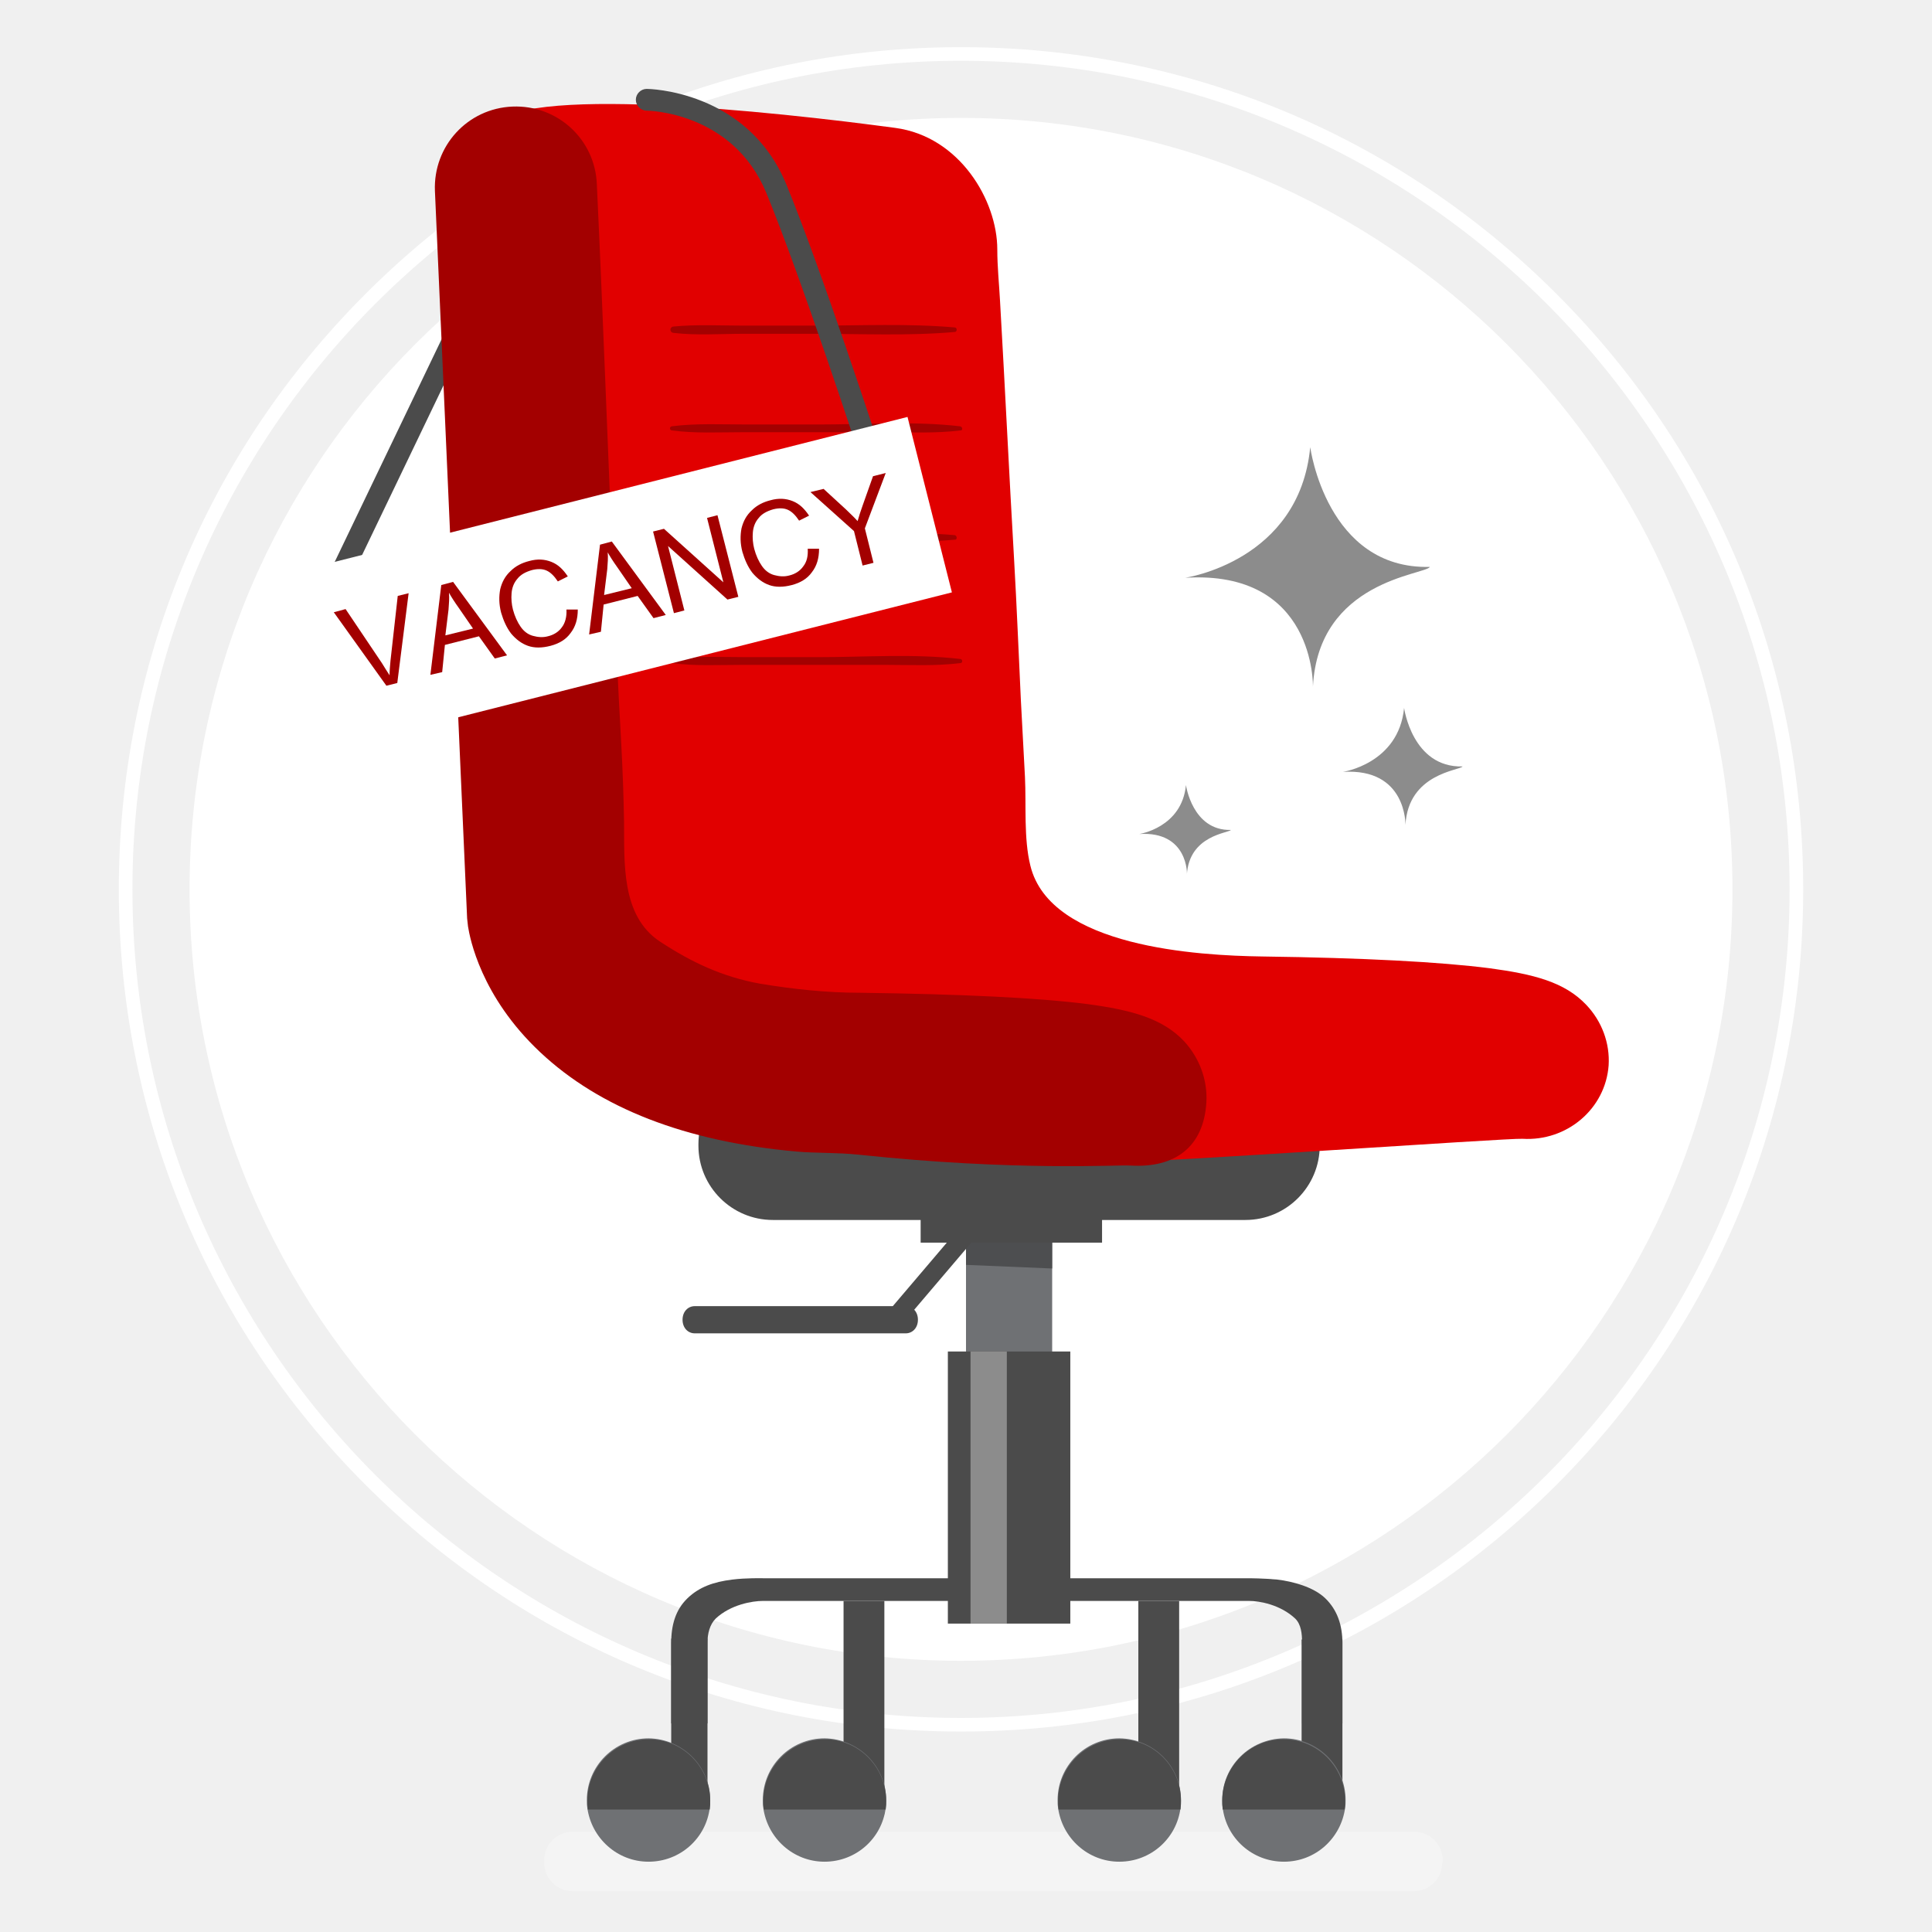
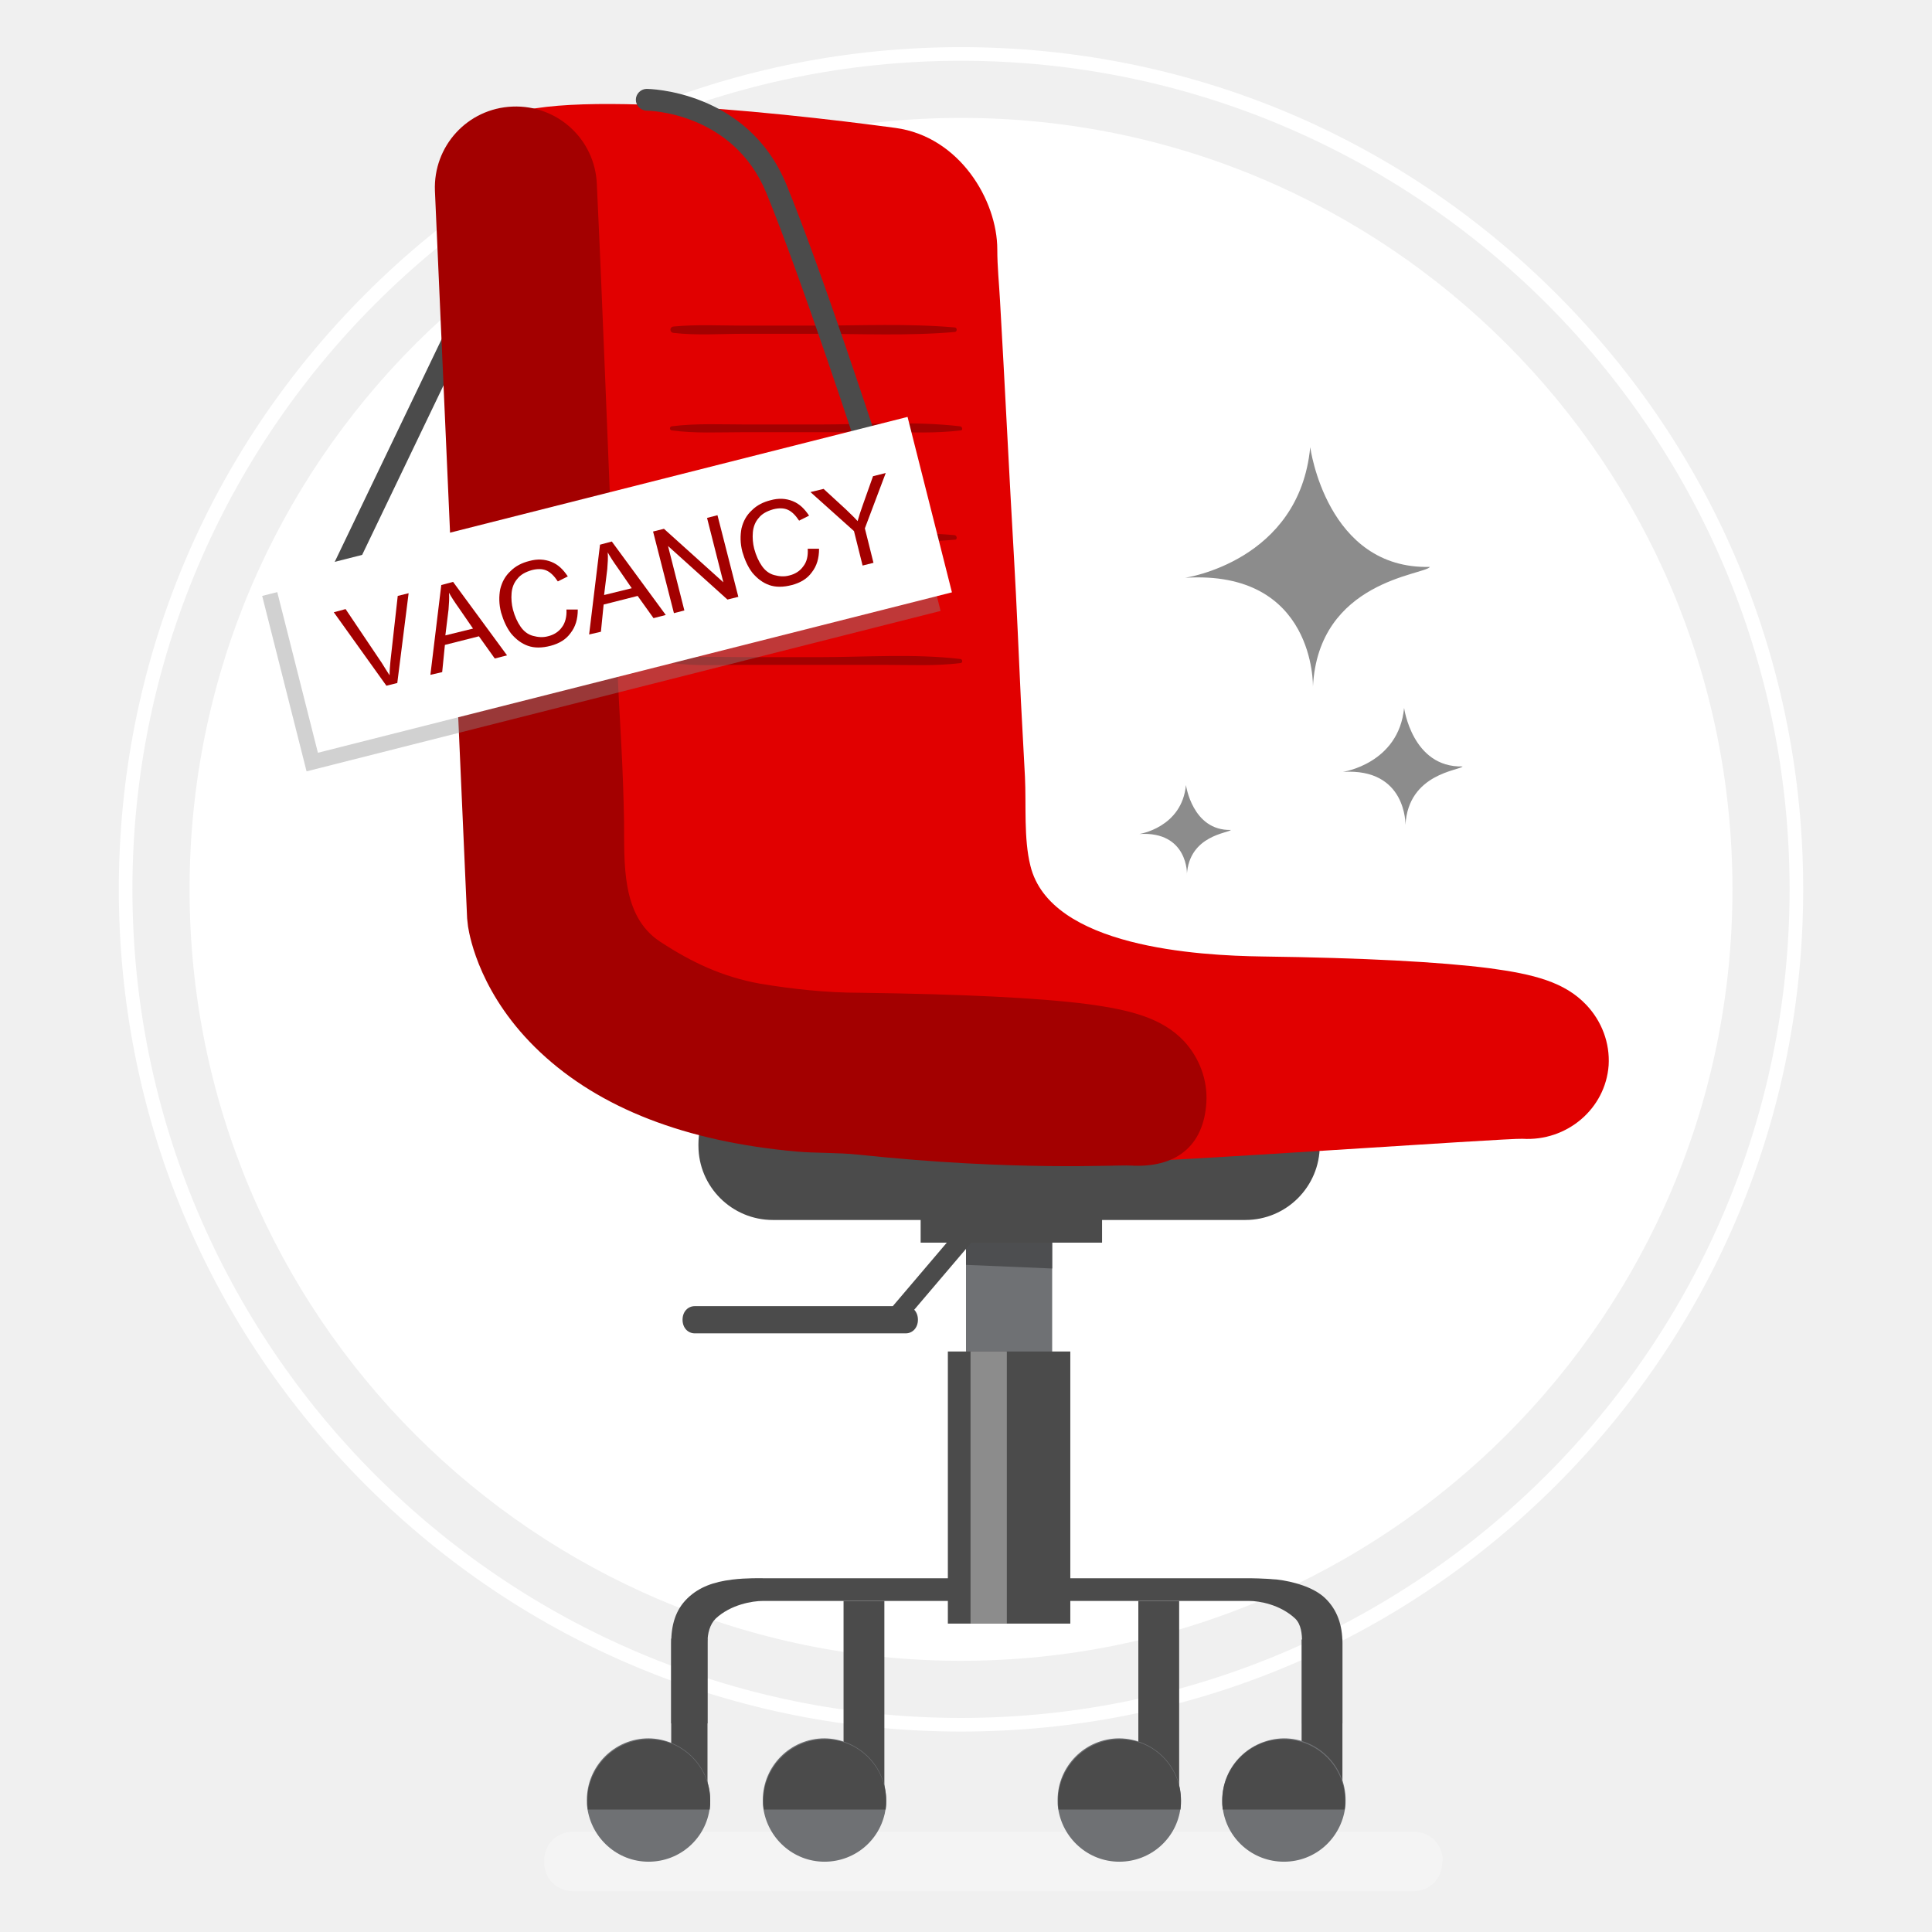
<svg xmlns="http://www.w3.org/2000/svg" version="1.1" id="Layer_1" x="0px" y="0px" viewBox="0 0 426 426" style="enable-background:new 0 0 426 426;" xml:space="preserve">
  <style type="text/css">
	.st0{fill:#FFFFFF;}
- 	.st1{opacity:0.3;fill:#FFFFFF;}
+ 	.st1{opacity:0.3;fill:#FFFFFF;enable-background:new    ;}
	.st2{fill:#6F7174;}
	.st3{fill:#4D4E50;}
	.st4{fill:#4B4B4B;}
	.st5{fill:#8C8C8C;}
	.st6{fill:#E10000;}
	.st7{fill:#A30000;}
- 	.st8{enable-background:new    ;}
+ 	.st8{opacity:0.4;fill:#8C8C8C;}
+ 	.st9{enable-background:new    ;}
</style>
  <g>
    <g>
      <ellipse class="st0" cx="211.9" cy="196.1" rx="170.1" ry="170.1" />
      <g>
-         <path class="st0" d="M211.9,381.8c-49.6,0-96.2-19.3-131.3-54.4s-54.4-81.7-54.4-131.3S45.5,99.9,80.6,64.8     c35.1-35.1,81.7-54.4,131.3-54.4s96.2,19.3,131.3,54.4c35.1,35.1,54.4,81.7,54.4,131.3s-19.3,96.2-54.4,131.3     C308.1,362.5,261.5,381.8,211.9,381.8z M211.9,13.4c-100.8,0-182.7,82-182.7,182.7c0,100.8,82,182.7,182.7,182.7     s182.7-82,182.7-182.7C394.6,95.3,312.6,13.4,211.9,13.4z" />
+         <path class="st0" d="M211.9,381.8c-49.6,0-96.2-19.3-131.3-54.4s-54.4-81.7-54.4-131.3S45.5,99.9,80.6,64.8s81.7-54.4,131.3-54.4     s96.2,19.3,131.3,54.4s54.4,81.7,54.4,131.3s-19.3,96.2-54.4,131.3C308.1,362.5,261.5,381.8,211.9,381.8z M211.9,13.4     c-100.8,0-182.7,82-182.7,182.7c0,100.8,82,182.7,182.7,182.7s182.7-82,182.7-182.7C394.6,95.3,312.6,13.4,211.9,13.4z" />
      </g>
    </g>
    <g>
-       <path class="st1" d="M318,410.7c0,3.5-2.8,6.3-6.3,6.3H126.3c-3.5,0-6.3-2.8-6.3-6.3v-0.5c0-3.5,2.8-6.3,6.3-6.3h185.5    c3.5,0,6.3,2.8,6.3,6.3V410.7z" />
+       <path class="st1" d="M318,410.7c0,3.5-2.8,6.3-6.3,6.3H126.3c-3.5,0-6.3-2.8-6.3-6.3v-0.5c0-3.5,2.8-6.3,6.3-6.3h185.5    c3.5,0,6.3,2.8,6.3,6.3L318,410.7L318,410.7z" />
      <g>
        <g>
          <g>
            <g>
              <rect x="213" y="266" class="st2" width="19" height="39" />
              <path class="st3" d="M232,266v13.7c-7-0.3-14-0.6-19-0.8V266H232z" />
            </g>
            <path class="st4" d="M291,252.6c0,9-7.3,16.4-16.4,16.4H170.4c-9,0-16.4-7.3-16.4-16.4v-0.3c0-9,7.3-16.4,16.4-16.4h104.3       c9,0,16.4,7.3,16.4,16.4L291,252.6L291,252.6z" />
            <g>
              <g>
                <g>
                  <g>
                    <path class="st4" d="M156,380h-8v-17.7c0-3.9,0.9-7.3,3.6-9.9c2.6-2.5,5.8-3.6,9.8-4.1c3.2-0.4,6.5-0.3,7.1-0.3H214v5           h-45.8c-2.3,0-7.1,0.8-10.4,3.9c-1.3,1.3-1.8,3.3-1.8,5.3V380z" />
                  </g>
                </g>
                <g>
                  <rect x="186" y="353" class="st4" width="9" height="47" />
                  <g>
                    <path class="st2" d="M195.4,396.9c0,0.6,0,1.1-0.1,1.7c-0.8,6.7-6.5,11.9-13.5,11.9c-6.9,0-12.6-5.2-13.5-11.9           c-0.1-0.6-0.1-1.1-0.1-1.7c0-7.5,6.1-13.6,13.6-13.6C189.3,383.4,195.4,389.4,195.4,396.9z" />
                    <path class="st4" d="M195.4,397.1c0,0.6,0,0.9-0.1,1.9h-26.9c-0.1-1-0.1-1.3-0.1-1.9c0-7.5,6.1-13.6,13.6-13.6           C189.3,383.5,195.4,389.6,195.4,397.1z" />
                  </g>
                </g>
                <g>
                  <rect x="148" y="361.3" class="st4" width="8" height="38.7" />
                  <g>
                    <path class="st2" d="M156.6,396.9c0,0.6,0,1.1-0.1,1.7c-0.8,6.7-6.5,11.9-13.5,11.9c-6.9,0-12.6-5.2-13.5-11.9           c-0.1-0.6-0.1-1.1-0.1-1.7c0-7.5,6.1-13.6,13.6-13.6C150.5,383.4,156.6,389.4,156.6,396.9z" />
                    <path class="st4" d="M156.6,397.1c0,0.6,0,0.9-0.1,1.9h-26.9c-0.1-1-0.1-1.3-0.1-1.9c0-7.5,6.1-13.6,13.6-13.6           C150.5,383.5,156.6,389.6,156.6,397.1z" />
                  </g>
                </g>
              </g>
              <g>
                <g>
                  <rect x="251" y="353" class="st4" width="9" height="47" />
                  <g>
                    <path class="st2" d="M260.4,396.9c0,0.6,0,1.1-0.1,1.7c-0.8,6.7-6.5,11.9-13.5,11.9c-6.9,0-12.6-5.2-13.5-11.9           c-0.1-0.6-0.1-1.1-0.1-1.7c0-7.5,6.1-13.6,13.6-13.6C254.4,383.4,260.4,389.4,260.4,396.9z" />
-                     <path class="st4" d="M260.4,397.1c0,0.6,0,0.9-0.1,1.9h-26.9c-0.1-1-0.1-1.3-0.1-1.9c0-7.5,6.1-13.6,13.6-13.6           C254.4,383.5,260.4,389.6,260.4,397.1z" />
+                     <path class="st4" d="M260.4,397.1c0,0.6,0,0.9-0.1,1.9h-26.9c-0.1-1-0.1-1.3-0.1-1.9c0-7.5,6.1-13.6,13.6-13.6           S260.4,389.6,260.4,397.1z" />
                  </g>
                </g>
                <g>
                  <g>
                    <g>
-                       <path class="st4" d="M287,380h9v-17.7c0-3.9-1.1-7.3-3.8-9.9c-2.6-2.5-7.2-3.7-10.5-4.1c-3.2-0.3-6-0.3-6.5-0.3H230v5            h45.4c2.3,0,6.9,0.8,10.2,3.9c1.3,1.3,1.5,3.3,1.5,5.3V380z" />
+                       <path class="st4" d="M287,380h9v-17.7c0-3.9-1.1-7.3-3.8-9.9c-2.6-2.5-7.2-3.7-10.5-4.1c-3.2-0.3-6-0.3-6.5-0.3H230v5            h45.4c2.3,0,6.9,0.8,10.2,3.9c1.3,1.3,1.5,3.3,1.5,5.3V380H287z" />
                    </g>
                  </g>
                  <rect x="287" y="361.5" class="st4" width="9" height="38.5" />
                  <g>
                    <path class="st2" d="M269.5,396.9c0,0.6,0,1.1,0.1,1.7c0.8,6.7,6.5,11.9,13.5,11.9s12.6-5.2,13.5-11.9           c0.1-0.6,0.1-1.1,0.1-1.7c0-7.5-6.1-13.6-13.6-13.6C275.6,383.4,269.5,389.4,269.5,396.9z" />
                    <path class="st4" d="M269.5,397.1c0,0.6,0,0.9,0.1,1.9h26.9c0.1-1,0.1-1.3,0.1-1.9c0-7.5-6.1-13.6-13.6-13.6           C275.6,383.5,269.5,389.6,269.5,397.1z" />
                  </g>
                </g>
              </g>
              <g>
                <rect x="209" y="298" class="st4" width="27" height="60" />
                <rect x="214" y="298" class="st5" width="8" height="60" />
              </g>
            </g>
            <rect x="203" y="261" class="st4" width="40" height="13" />
          </g>
          <g>
            <path class="st4" d="M202.4,291c0,1.8-1.2,3-2.7,3h-46.5c-1.5,0-2.7-1.2-2.7-3l0,0c0-1.8,1.2-3,2.7-3h46.5       C201.2,288,202.4,289.2,202.4,291L202.4,291z" />
            <g>
              <path class="st4" d="M197.1,293c-0.5,0-1-0.2-1.4-0.5c-0.9-0.7-1-2.1-0.2-2.9l20.5-24.1c0.7-0.9,2.1-1,2.9-0.2        c0.9,0.7,1,2.1,0.2,2.9l-20.5,24.1C198.3,292.8,197.7,293,197.1,293z" />
            </g>
          </g>
        </g>
        <g>
          <g>
            <path class="st4" d="M74.7,129.8c-0.3,0-0.7-0.1-1-0.2c-1.2-0.6-1.7-2-1.1-3.2l31.3-65.2c0.6-1.2,2-1.7,3.2-1.1       c1.2,0.6,1.7,2,1.1,3.2l-31.3,65.2C76.5,129.3,75.6,129.8,74.7,129.8z" />
          </g>
          <path class="st6" d="M349.8,221.6c-4.8-5.1-11.7-6.8-21.3-8.1c-10.9-1.4-27.8-2.3-50.2-2.6c-14-0.2-46.7-2-51.1-20      c-1.5-6-0.9-13.4-1.2-19.6c-0.3-5.6-0.6-11.3-0.9-16.9c-0.5-10.4-0.9-20.7-1.5-31.1c-1.1-19-2-38-3.1-57      c-0.2-3.7-0.6-7.5-0.6-11.3c0-10.8-8.3-24.9-22.5-26.8c-26.8-3.6-84-9.8-89.3,0c0,0,12.9,162.4,16.2,175.3      c3.3,12.9,48.1,24.1,53.2,26.3c3.4,1.5,22.5,2.1,37.7,2c9,11.1,13.8,22.5,33.1,24.3c4.4,0.4,84.5-5.2,87.4-5      c9.8,0.6,18.3-6.6,19-16.2C355,230,353.2,225.2,349.8,221.6z" />
          <g>
-             <path class="st7" d="M175.5,253.9c-24.3-2.2-43.2-9.5-56.4-21.9c-13.1-12.3-15.5-25.2-15.9-27.7c-0.1-0.6-0.1-1.2-0.2-1.8       L95.9,42.1c-0.4-9.9,7.2-18.2,17.1-18.6c9.9-0.4,18.2,7.2,18.6,17.1c0.7,14.8,1.3,29.5,1.9,44.3c1.1,26.4,2,52.9,3.5,79.4       c0.3,5.6,0.5,11.2,0.6,16.8c0.1,9.1-0.7,20.8,7.9,26.5c7,4.6,13.8,7.8,22.1,9.3c7.2,1.2,14.7,2,22,2       c22.4,0.3,39.3,1.1,50.2,2.5c9.6,1.3,16.5,3.1,21.3,8.2c3.4,3.7,5.2,8.6,4.9,13.5c-0.6,9.8-6.9,14.5-16.8,13.9       c-2.9-0.2-24.9,1.3-59.9-2.4C184.5,254.1,179.9,254.3,175.5,253.9z" />
+             <path class="st7" d="M175.5,253.9c-24.3-2.2-43.2-9.5-56.4-21.9c-13.1-12.3-15.5-25.2-15.9-27.7c-0.1-0.6-0.1-1.2-0.2-1.8       L95.9,42.1c-0.4-9.9,7.2-18.2,17.1-18.6s18.2,7.2,18.6,17.1c0.7,14.8,1.3,29.5,1.9,44.3c1.1,26.4,2,52.9,3.5,79.4       c0.3,5.6,0.5,11.2,0.6,16.8c0.1,9.1-0.7,20.8,7.9,26.5c7,4.6,13.8,7.8,22.1,9.3c7.2,1.2,14.7,2,22,2       c22.4,0.3,39.3,1.1,50.2,2.5c9.6,1.3,16.5,3.1,21.3,8.2c3.4,3.7,5.2,8.6,4.9,13.5c-0.6,9.8-6.9,14.5-16.8,13.9       c-2.9-0.2-24.9,1.3-59.9-2.4C184.5,254.1,179.9,254.3,175.5,253.9z" />
          </g>
          <g>
            <path class="st7" d="M210.5,72.2c-10.3-0.9-20.7-0.4-31-0.4c-5.2,0-10.3,0-15.5,0c-5.1,0-10.4-0.3-15.5,0.2       c-0.9,0.1-0.9,1.3,0,1.4c5.1,0.6,10.4,0.2,15.5,0.2c5.2,0,10.3,0,15.5,0c10.3,0,20.8,0.5,31-0.4       C211.1,73.2,211.1,72.2,210.5,72.2z" />
            <path class="st7" d="M210.5,118c-10.3-0.9-20.7-0.4-31-0.4c-5.2,0-10.3,0-15.5,0c-5.1,0-10.4-0.3-15.5,0.2       c-0.9,0.1-0.9,1.3,0,1.4c5.1,0.6,10.4,0.2,15.5,0.2c5.2,0,10.3,0,15.5,0c10.3,0,20.8,0.5,31-0.4       C211.1,119.1,211.1,118.1,210.5,118z" />
-             <path class="st7" d="M211.7,145.3c-10.3-1.2-20.9-0.4-31.2-0.4l-15.7,0c-5.5,0-11.2-0.3-16.7,0.4c-0.5,0.1-0.5,0.8,0,0.9       c5.1,0.7,10.4,0.4,15.6,0.4l15.7,0c5.2,0,10.4,0,15.7,0c5.6,0,11.2,0.3,16.7-0.4C212.3,146.2,212.3,145.3,211.7,145.3z" />
-             <path class="st7" d="M211.7,94c-10.3-1.2-20.9-0.4-31.2-0.4l-15.7,0c-5.5,0-11.2-0.3-16.7,0.4c-0.5,0.1-0.5,0.8,0,0.9       c5.1,0.7,10.4,0.4,15.6,0.4l15.7,0c5.2,0,10.4,0,15.7,0c5.6,0,11.2,0.3,16.7-0.4C212.3,95,212.3,94.1,211.7,94z" />
+             <path class="st7" d="M211.7,145.3c-10.3-1.2-20.9-0.4-31.2-0.4h-15.7c-5.5,0-11.2-0.3-16.7,0.4c-0.5,0.1-0.5,0.8,0,0.9       c5.1,0.7,10.4,0.4,15.6,0.4h15.7c5.2,0,10.4,0,15.7,0c5.6,0,11.2,0.3,16.7-0.4C212.3,146.2,212.3,145.3,211.7,145.3z" />
+             <path class="st7" d="M211.7,94c-10.3-1.2-20.9-0.4-31.2-0.4h-15.7c-5.5,0-11.2-0.3-16.7,0.4c-0.5,0.1-0.5,0.8,0,0.9       c5.1,0.7,10.4,0.4,15.6,0.4h15.7c5.2,0,10.4,0,15.7,0c5.6,0,11.2,0.3,16.7-0.4C212.3,95,212.3,94.1,211.7,94z" />
          </g>
          <g>
            <g>
-               <path class="st4" d="M191.8,102.1c-1,0-1.9-0.6-2.3-1.6c-0.1-0.4-12.6-38.6-20.5-57.9c-7.4-18-26.2-18.2-26.4-18.2        c-1.3,0-2.4-1.1-2.4-2.4c0-1.3,1.1-2.4,2.4-2.4c0.2,0,22.2,0.2,30.8,21.1c8,19.5,20.5,57.9,20.6,58.2c0.4,1.3-0.3,2.6-1.5,3        C192.3,102.1,192,102.1,191.8,102.1z" />
+               <path class="st4" d="M191.8,102.1c-1,0-1.9-0.6-2.3-1.6c-0.1-0.4-12.6-38.6-20.5-57.9c-7.4-18-26.2-18.2-26.4-18.2        c-1.3,0-2.4-1.1-2.4-2.4s1.1-2.4,2.4-2.4c0.2,0,22.2,0.2,30.8,21.1c8,19.5,20.5,57.9,20.6,58.2c0.4,1.3-0.3,2.6-1.5,3        C192.3,102.1,192,102.1,191.8,102.1z" />
            </g>
            <g>
-               <rect x="63" y="109" transform="matrix(0.9695 -0.2453 0.2453 0.9695 -27.5136 37.0845)" class="st0" width="144.2" height="39.9" />
+               <rect x="60.5" y="113.1" transform="matrix(0.9695 -0.2453 0.2453 0.9695 -28.5891 36.5874)" class="st8" width="144.2" height="39.9" />
+               <rect x="63" y="109" transform="matrix(0.9695 -0.2453 0.2453 0.9695 -27.5055 37.0774)" class="st0" width="144.2" height="39.9" />
              <g>
-                 <g class="st8">
+                 <g class="st9">
                  <path class="st7" d="M85.2,151.2L73.6,135l2.6-0.7l8,11.9c0.6,1,1.2,1.9,1.7,2.7c0-1.1,0.1-2.1,0.2-3.2l1.6-14.3l2.4-0.6          l-2.5,19.8L85.2,151.2z" />
                  <path class="st7" d="M94.9,148.8l2.4-19.8l2.6-0.7l11.9,16.2l-2.7,0.7l-3.5-4.9l-7.5,1.9l-0.6,6L94.9,148.8z M98.2,140.1          l6.1-1.5l-3.1-4.5c-1-1.4-1.7-2.5-2.2-3.4c0.1,1.2,0,2.4-0.1,3.7L98.2,140.1z" />
-                   <path class="st7" d="M124.9,134.4l2.5,0c0,2.1-0.5,3.8-1.6,5.2c-1,1.4-2.5,2.3-4.4,2.8c-1.9,0.5-3.6,0.5-5,0          c-1.4-0.5-2.6-1.4-3.7-2.7c-1-1.3-1.7-2.9-2.2-4.6c-0.5-1.9-0.5-3.6-0.2-5.2c0.4-1.6,1.1-2.9,2.3-4c1.1-1.1,2.5-1.8,4.1-2.2          c1.8-0.5,3.4-0.4,4.9,0.2c1.5,0.6,2.6,1.7,3.6,3.2l-2.2,1.1c-0.8-1.2-1.6-2-2.5-2.4c-0.9-0.4-2-0.4-3.2-0.1          c-1.4,0.4-2.5,1-3.2,1.9c-0.8,0.9-1.2,2-1.3,3.2c-0.1,1.2,0,2.4,0.3,3.6c0.4,1.5,1,2.8,1.7,3.8c0.7,1,1.6,1.7,2.7,2          c1.1,0.3,2.2,0.4,3.3,0.1c1.3-0.3,2.4-1,3.1-2C124.6,137.4,125,136,124.9,134.4z" />
+                   <path class="st7" d="M124.9,134.4h2.5c0,2.1-0.5,3.8-1.6,5.2c-1,1.4-2.5,2.3-4.4,2.8s-3.6,0.5-5,0s-2.6-1.4-3.7-2.7          c-1-1.3-1.7-2.9-2.2-4.6c-0.5-1.9-0.5-3.6-0.2-5.2c0.4-1.6,1.1-2.9,2.3-4c1.1-1.1,2.5-1.8,4.1-2.2c1.8-0.5,3.4-0.4,4.9,0.2          s2.6,1.7,3.6,3.2l-2.2,1.1c-0.8-1.2-1.6-2-2.5-2.4s-2-0.4-3.2-0.1c-1.4,0.4-2.5,1-3.2,1.9c-0.8,0.9-1.2,2-1.3,3.2          c-0.1,1.2,0,2.4,0.3,3.6c0.4,1.5,1,2.8,1.7,3.8s1.6,1.7,2.7,2s2.2,0.4,3.3,0.1c1.3-0.3,2.4-1,3.1-2          C124.6,137.4,125,136,124.9,134.4z" />
                  <path class="st7" d="M129.9,139.9l2.4-19.8l2.6-0.7l11.9,16.2l-2.7,0.7l-3.5-4.9l-7.5,1.9l-0.6,6L129.9,139.9z M133.2,131.2          l6.1-1.5l-3.1-4.5c-1-1.4-1.7-2.5-2.2-3.4c0.1,1.2,0,2.4-0.1,3.7L133.2,131.2z" />
                  <path class="st7" d="M148.6,135.2l-4.6-18l2.4-0.6l13.1,11.8l-3.6-14.2l2.3-0.6l4.6,18l-2.4,0.6l-13.1-11.8l3.6,14.2          L148.6,135.2z" />
-                   <path class="st7" d="M178.1,121l2.5,0c0,2.1-0.5,3.8-1.6,5.2c-1,1.4-2.5,2.3-4.4,2.8c-1.9,0.5-3.6,0.5-5,0          c-1.4-0.5-2.6-1.4-3.7-2.7c-1-1.3-1.7-2.9-2.2-4.6c-0.5-1.9-0.5-3.6-0.2-5.2c0.4-1.6,1.1-2.9,2.3-4c1.1-1.1,2.5-1.8,4.1-2.2          c1.8-0.5,3.4-0.4,4.9,0.2c1.5,0.6,2.6,1.7,3.6,3.2l-2.2,1.1c-0.8-1.2-1.6-2-2.5-2.4c-0.9-0.4-2-0.4-3.2-0.1          c-1.4,0.4-2.5,1-3.2,1.9c-0.8,0.9-1.2,2-1.3,3.2c-0.1,1.2,0,2.4,0.3,3.6c0.4,1.5,1,2.8,1.7,3.8c0.7,1,1.6,1.7,2.7,2          c1.1,0.3,2.2,0.4,3.3,0.1c1.3-0.3,2.4-1,3.1-2C177.9,123.9,178.2,122.6,178.1,121z" />
+                   <path class="st7" d="M178.1,121h2.5c0,2.1-0.5,3.8-1.6,5.2c-1,1.4-2.5,2.3-4.4,2.8s-3.6,0.5-5,0s-2.6-1.4-3.7-2.7          c-1-1.3-1.7-2.9-2.2-4.6c-0.5-1.9-0.5-3.6-0.2-5.2c0.4-1.6,1.1-2.9,2.3-4c1.1-1.1,2.5-1.8,4.1-2.2c1.8-0.5,3.4-0.4,4.9,0.2          s2.6,1.7,3.6,3.2l-2.2,1.1c-0.8-1.2-1.6-2-2.5-2.4s-2-0.4-3.2-0.1c-1.4,0.4-2.5,1-3.2,1.9c-0.8,0.9-1.2,2-1.3,3.2          s0,2.4,0.3,3.6c0.4,1.5,1,2.8,1.7,3.8s1.6,1.7,2.7,2c1.1,0.3,2.2,0.4,3.3,0.1c1.3-0.3,2.4-1,3.1-2          C177.9,123.9,178.2,122.6,178.1,121z" />
                  <path class="st7" d="M190.2,124.7l-1.9-7.6l-9.6-8.6l2.9-0.7l4.9,4.5c0.9,0.9,1.8,1.7,2.6,2.6c0.3-1.1,0.7-2.3,1.2-3.7          l2.2-6.2l2.8-0.7l-4.6,12.2l1.9,7.6L190.2,124.7z" />
                </g>
              </g>
            </g>
          </g>
        </g>
      </g>
    </g>
    <g>
      <path class="st5" d="M261.3,127.4c0,0,25.2-3.6,27.6-28.8c0,0,3.6,27,26.4,26.4c-1.2,1.8-24.6,3-25.8,26.4    C289.5,151.4,290.1,125.6,261.3,127.4z" />
      <path class="st5" d="M296.1,170.2c0,0,12.3-1.8,13.5-14.1c0,0,1.8,13.2,12.9,12.9c-0.6,0.9-12,1.5-12.6,12.9    C309.9,181.9,310.2,169.3,296.1,170.2z" />
      <path class="st5" d="M251.2,183.9c0,0,9.4-1.4,10.3-10.8c0,0,1.4,10.1,9.9,9.9c-0.4,0.7-9.2,1.1-9.7,9.9    C261.8,192.9,262,183.2,251.2,183.9z" />
    </g>
  </g>
</svg>
